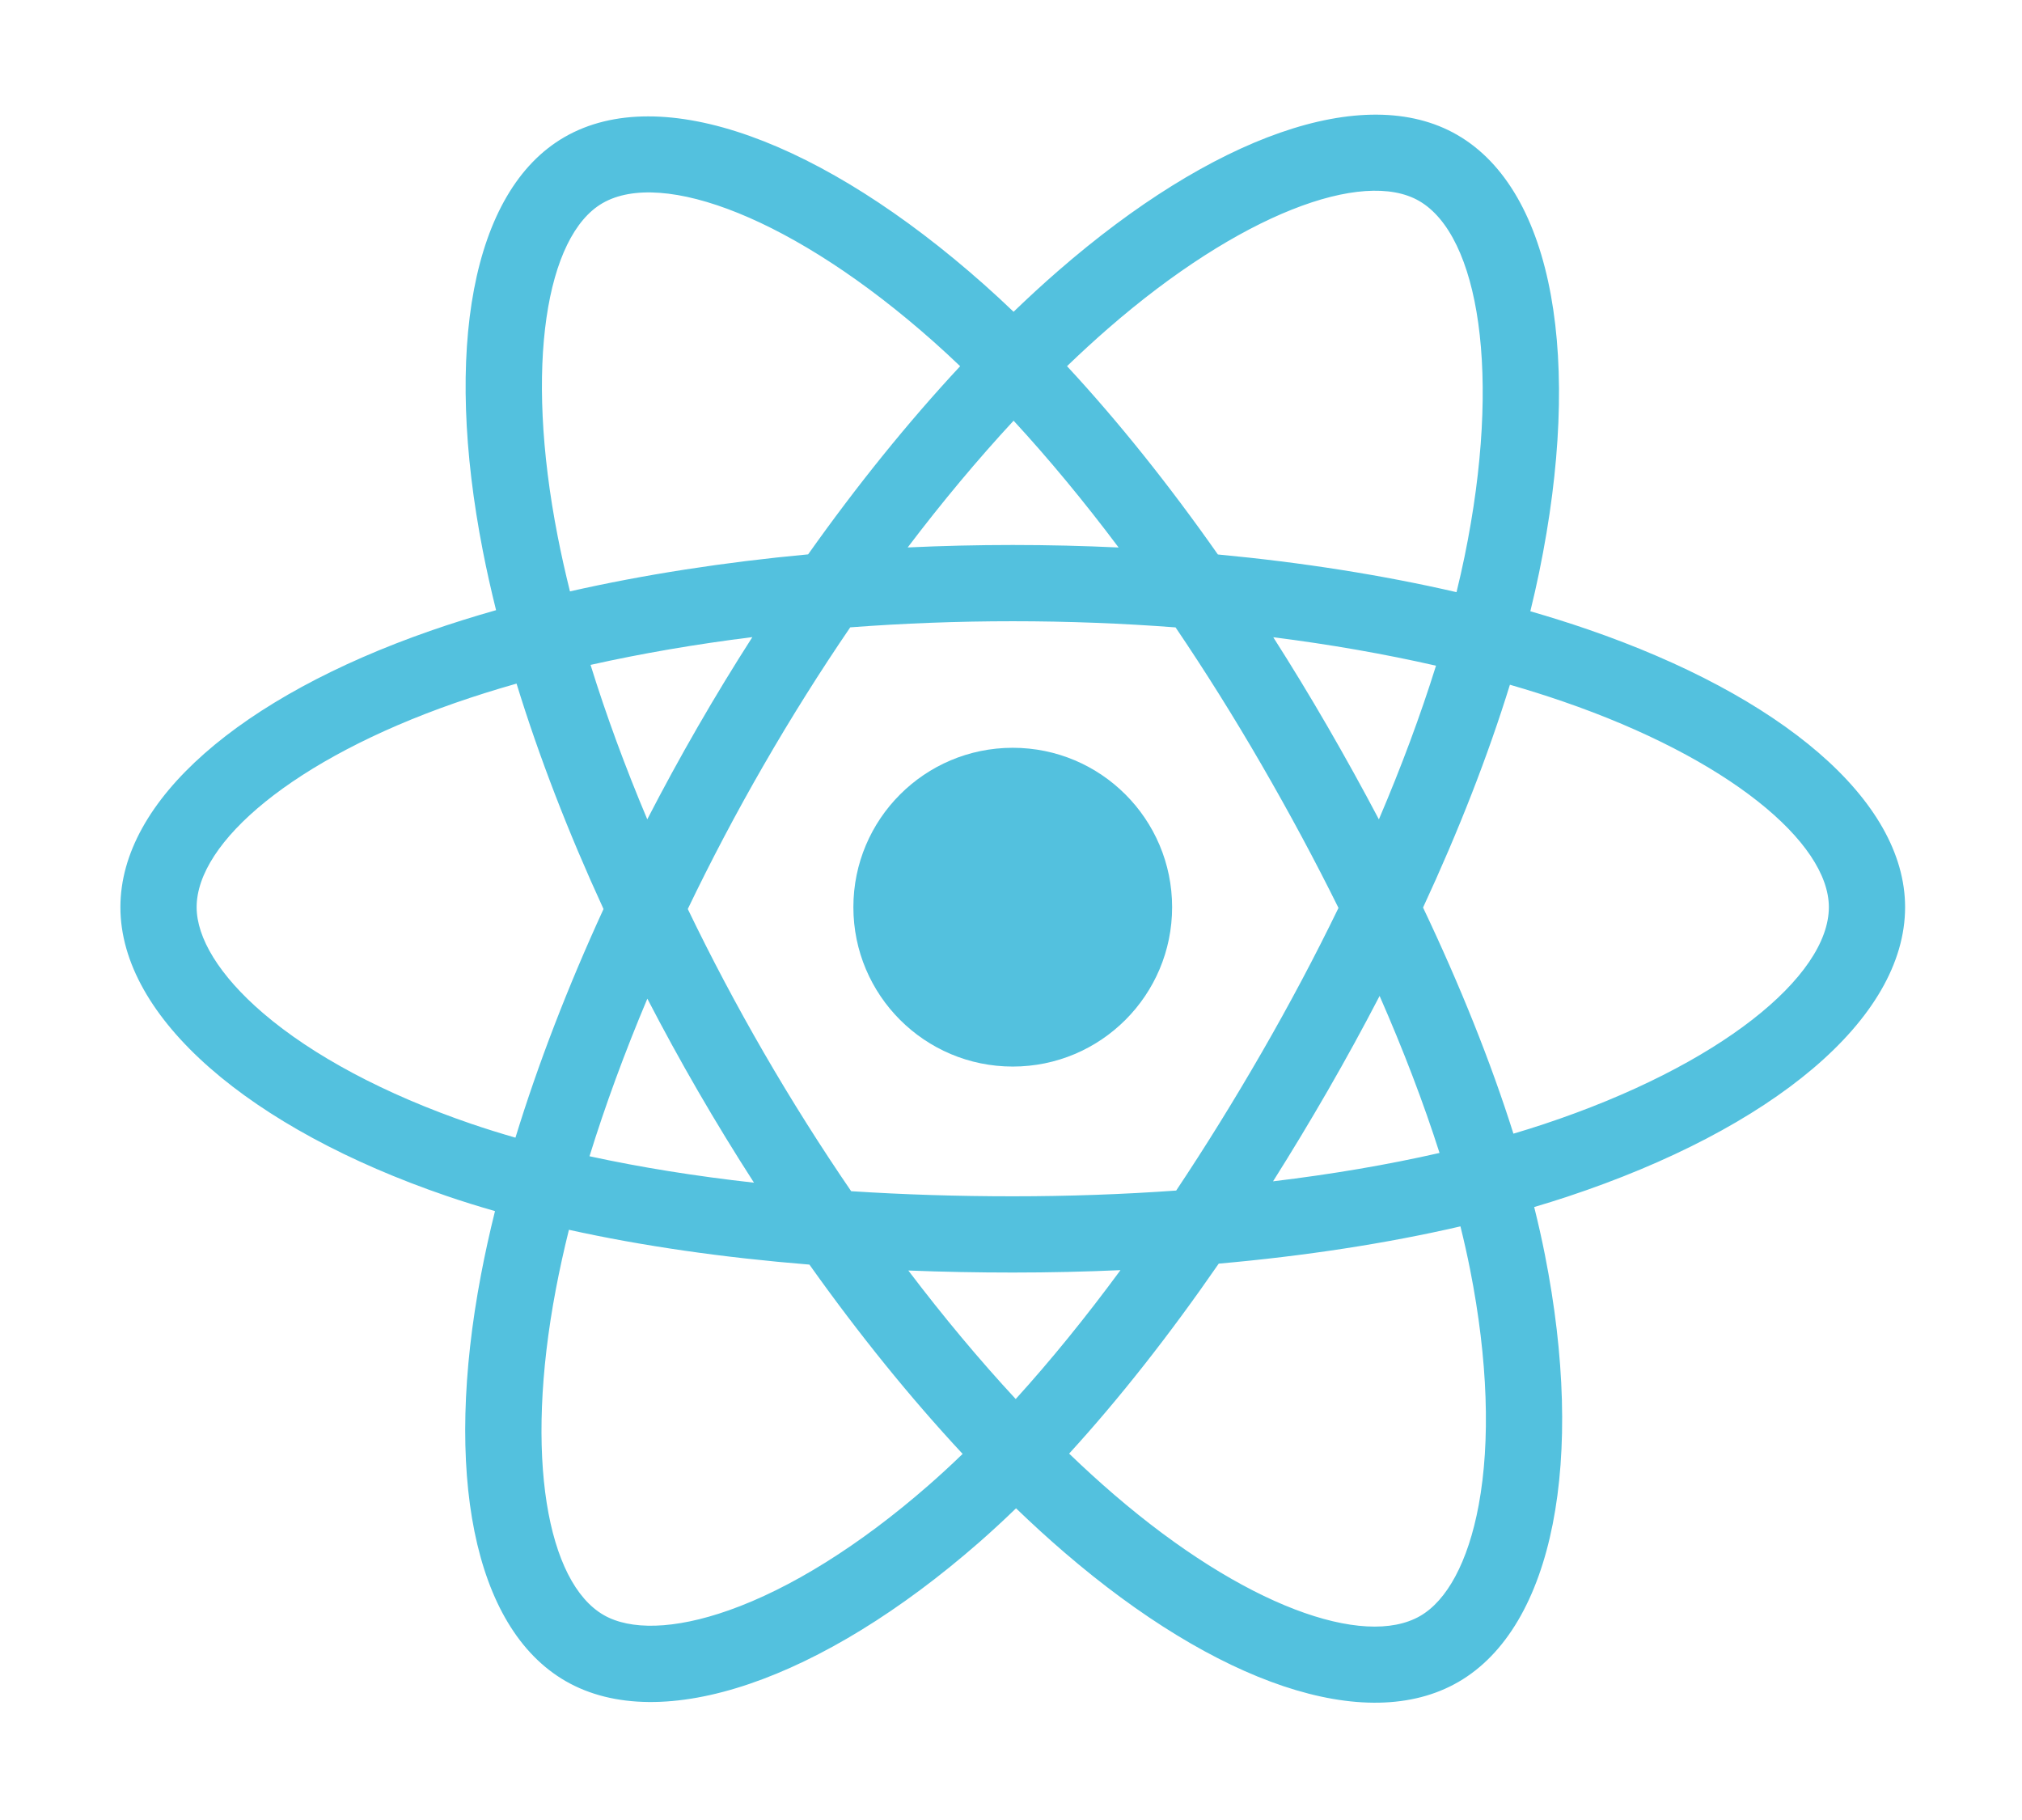
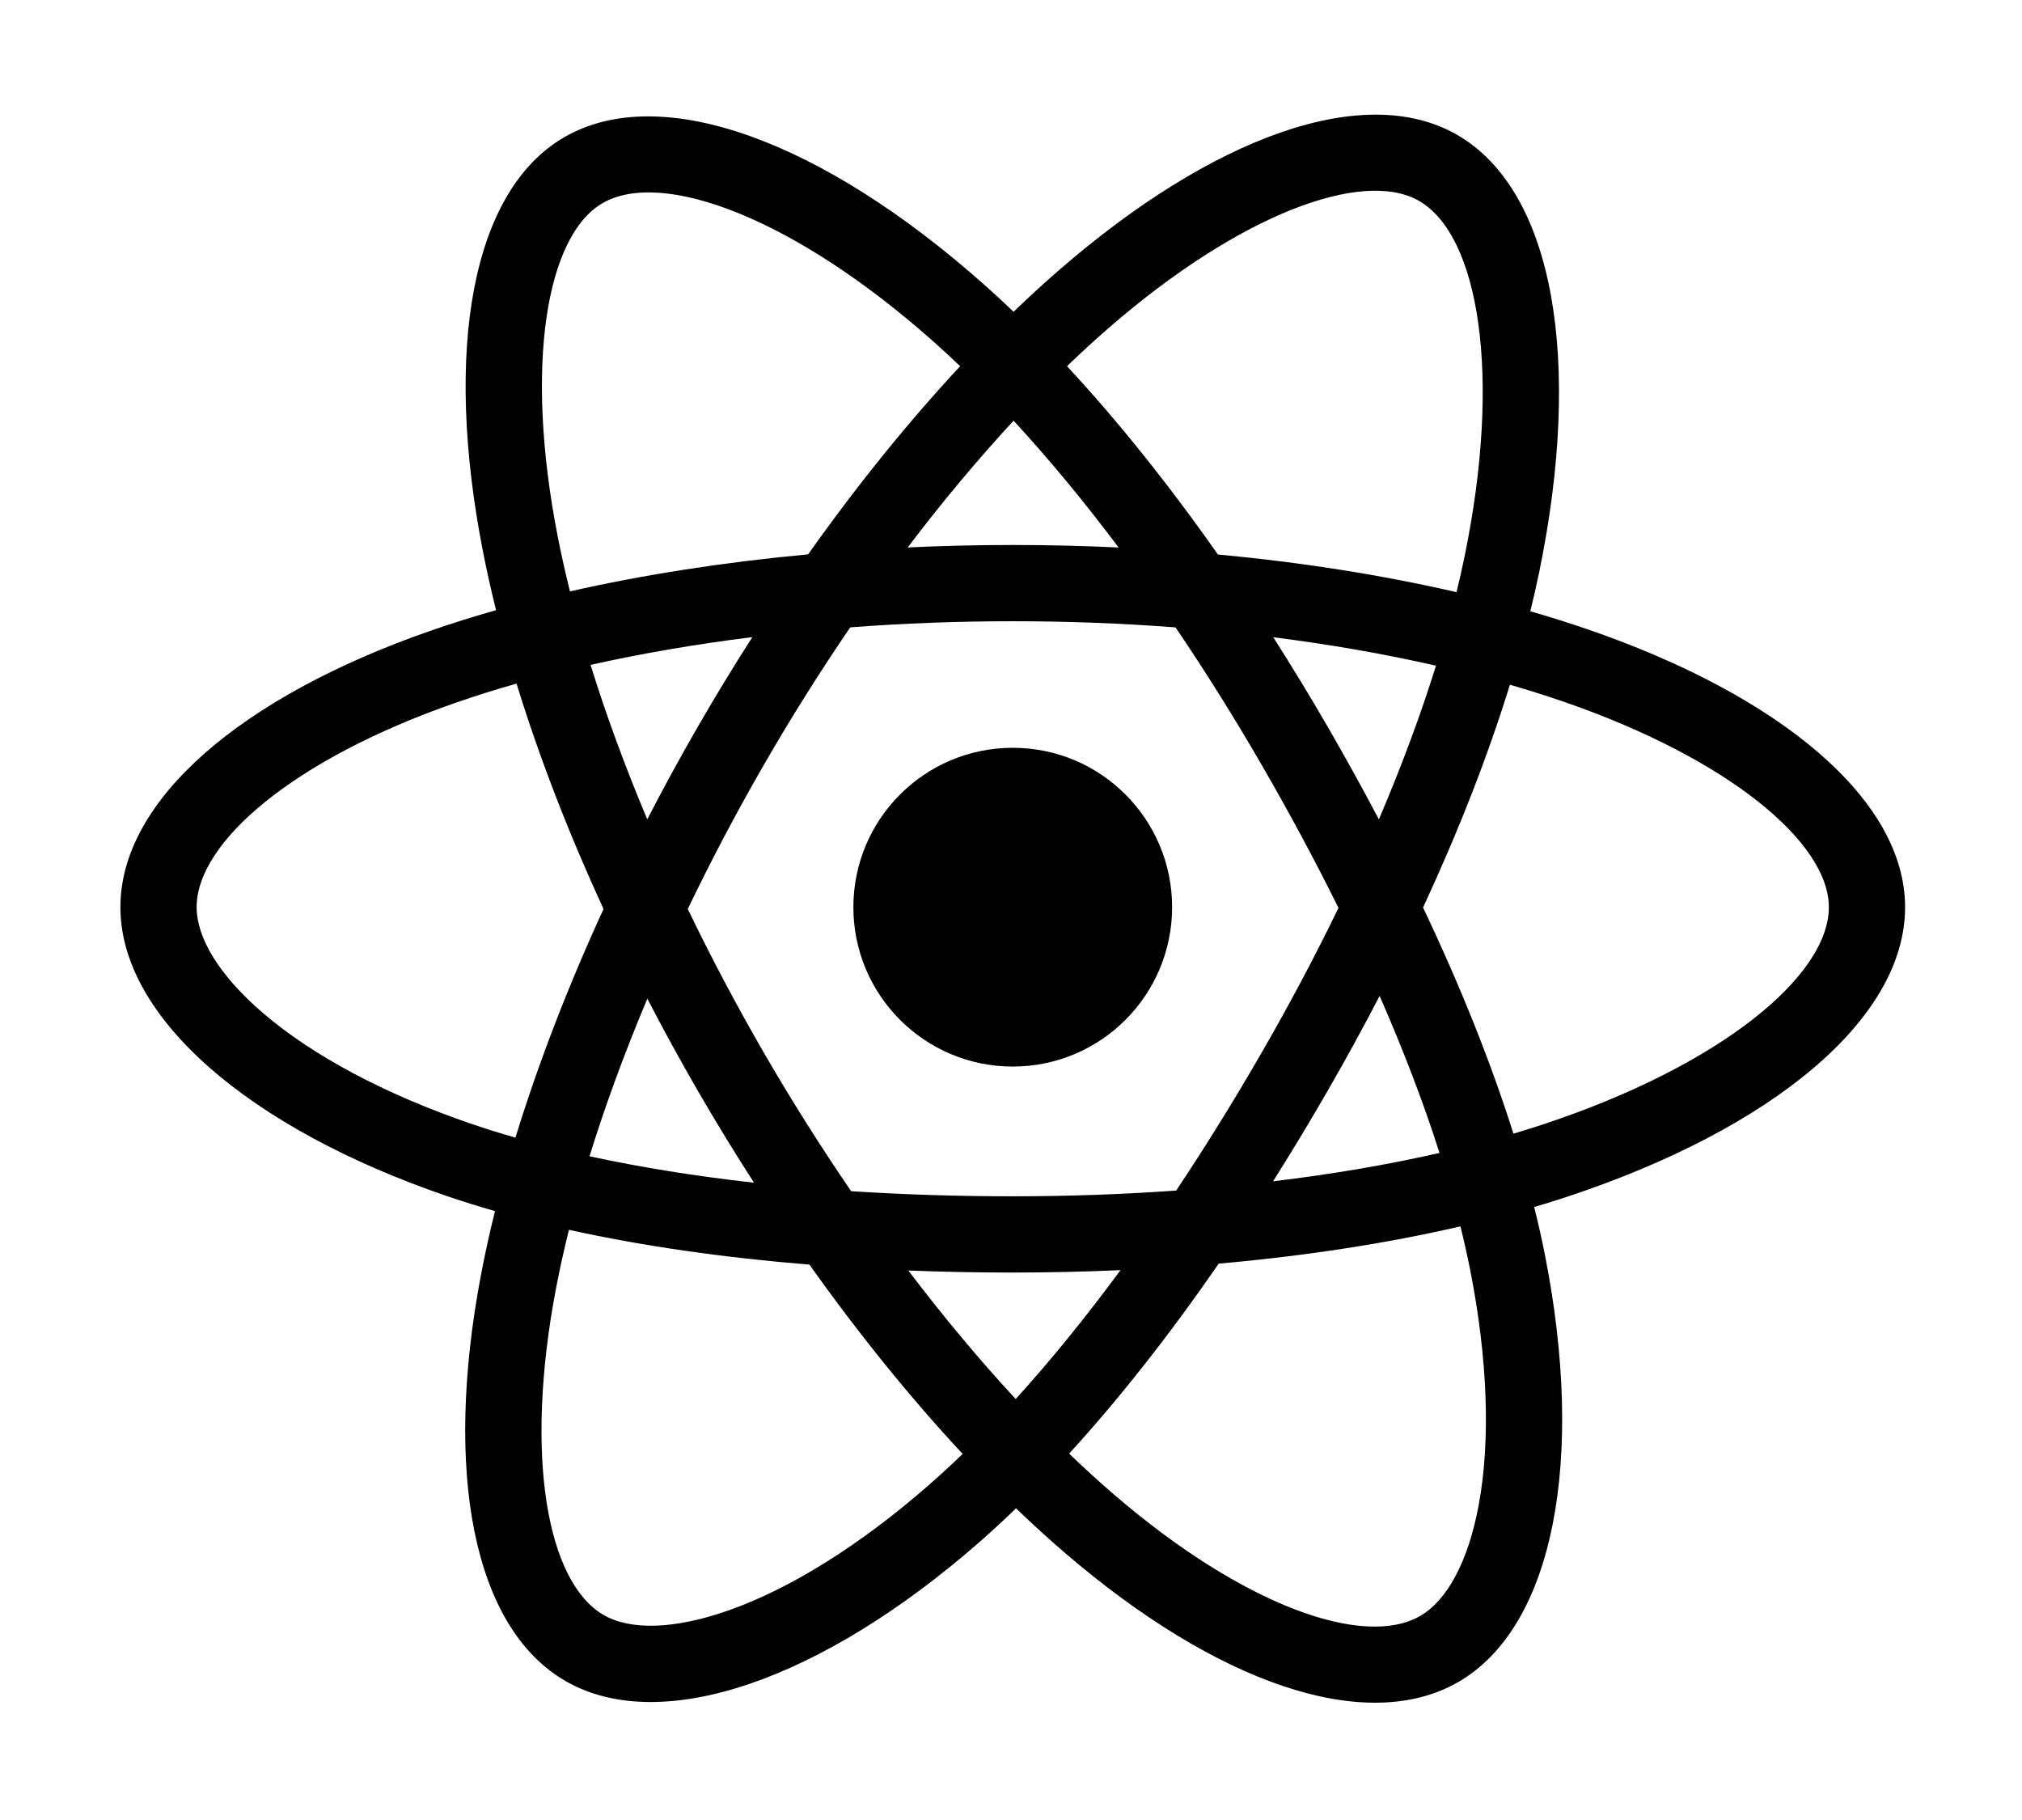
- <svg xmlns="http://www.w3.org/2000/svg" width="200" height="180" viewBox="0 0 200 180" fill="none">
-   <path fill-rule="evenodd" clip-rule="evenodd" d="M151.368 60.455C153.322 61.019 155.219 61.615 157.05 62.245C176.116 68.809 188.437 79.09 188.437 89.721C188.437 100.807 175.27 111.646 155.033 118.352C153.964 118.706 152.867 119.047 151.75 119.377C152.149 120.98 152.504 122.554 152.809 124.096C156.804 144.276 153.727 160.863 144.258 166.344C135.091 171.651 120.273 166.438 105.271 153.527C103.686 152.164 102.094 150.71 100.498 149.174C99.267 150.363 98.039 151.498 96.815 152.568C81.326 166.107 65.42 171.725 55.942 166.26C46.766 160.967 43.883 145.527 47.575 126.082C47.964 124.03 48.428 121.927 48.961 119.78C47.319 119.309 45.724 118.813 44.188 118.287C24.722 111.634 11.909 100.661 11.909 89.721C11.909 79.128 23.845 68.916 42.534 62.4C44.623 61.672 46.806 60.988 49.067 60.346C48.573 58.361 48.136 56.409 47.762 54.498C43.89 34.709 46.615 18.895 55.815 13.569C65.41 8.014 81.388 13.979 97.329 28.134C98.302 28.997 99.278 29.9 100.255 30.835C101.721 29.422 103.187 28.075 104.65 26.802C119.861 13.565 134.922 8.027 144.131 13.338C153.735 18.876 156.547 35.698 152.246 56.579C151.984 57.85 151.689 59.144 151.368 60.455ZM149.696 112.121C150.705 111.822 151.696 111.513 152.661 111.193C170.134 105.404 180.896 96.545 180.896 89.721C180.896 83.314 170.931 75 154.596 69.376C152.907 68.794 151.154 68.243 149.348 67.721C147.177 74.748 144.278 82.172 140.757 89.757C144.447 97.528 147.462 105.049 149.696 112.121ZM146.26 148.858C147.43 142.551 147.177 134.484 145.411 125.56C145.135 124.167 144.815 122.743 144.455 121.29C137.144 122.98 129.081 124.218 120.547 124.975C115.695 131.999 110.724 138.323 105.75 143.763C107.236 145.194 108.718 146.545 110.189 147.811C123.019 158.852 134.916 163.038 140.479 159.817C143.094 158.304 145.208 154.526 146.26 148.858ZM59.71 159.727C62.327 161.236 66.656 161.181 72.091 159.261C78.14 157.125 85.003 152.877 91.852 146.89C92.968 145.915 94.09 144.88 95.216 143.793C90.061 138.261 84.946 131.944 80.062 125.071C71.508 124.377 63.504 123.227 56.273 121.628C55.777 123.627 55.346 125.584 54.984 127.488C51.827 144.118 54.142 156.515 59.71 159.727ZM26.038 100.213C30.911 104.386 38.02 108.21 46.627 111.152C48.027 111.63 49.483 112.084 50.984 112.516C53.215 105.246 56.154 97.614 59.696 89.904C56.199 82.307 53.301 74.795 51.093 67.609C48.986 68.208 46.956 68.845 45.016 69.521C29.033 75.094 19.45 83.293 19.45 89.721C19.45 92.741 21.66 96.464 26.038 100.213ZM59.593 20.096C54.049 23.305 51.845 36.095 55.163 53.05C55.51 54.825 55.917 56.64 56.376 58.488C63.683 56.833 71.63 55.597 79.933 54.827C84.774 47.995 89.842 41.725 94.971 36.218C94.085 35.372 93.202 34.554 92.322 33.773C78.558 21.551 65.499 16.677 59.593 20.096ZM125.941 63.024C127.769 65.889 129.563 68.835 131.309 71.852C133.093 74.933 134.786 77.998 136.388 81.038C138.62 75.812 140.516 70.714 142.038 65.838C136.97 64.681 131.574 63.736 125.941 63.024ZM110.645 54.148C107.219 49.583 103.735 45.375 100.257 41.607C96.724 45.419 93.211 49.62 89.781 54.143C93.212 53.983 96.682 53.9 100.173 53.9C103.697 53.9 107.192 53.985 110.645 54.148ZM64.023 81.033C65.599 77.978 67.261 74.93 69.006 71.904V71.904C70.755 68.87 72.563 65.902 74.417 63.011C68.821 63.709 63.45 64.631 58.413 65.758C59.948 70.703 61.827 75.824 64.023 81.033ZM58.309 114.354C63.344 115.45 68.796 116.324 74.578 116.969C72.677 114.018 70.824 110.992 69.036 107.903H69.036C67.28 104.871 65.611 101.821 64.031 98.769C61.788 104.089 59.868 109.32 58.309 114.354ZM89.844 125.655C93.326 130.244 96.891 134.51 100.466 138.366C103.92 134.562 107.391 130.29 110.829 125.619C107.328 125.775 103.771 125.856 100.173 125.856C96.671 125.856 93.225 125.788 89.844 125.655ZM142.387 114.027C140.808 109.079 138.819 103.876 136.46 98.498C134.845 101.61 133.138 104.733 131.339 107.851C129.562 110.933 127.753 113.93 125.92 116.834C131.743 116.135 137.269 115.194 142.387 114.027ZM116.339 117.747C119.215 113.436 122.048 108.868 124.807 104.084C127.563 99.305 130.1 94.52 132.392 89.794C130.093 85.149 127.55 80.412 124.782 75.631C122.046 70.903 119.196 66.359 116.277 62.05C111.028 61.65 105.638 61.441 100.173 61.441H100.172C94.732 61.441 89.348 61.648 84.098 62.045C81.134 66.386 78.265 70.944 75.539 75.672L75.539 75.671C72.82 80.386 70.31 85.154 68.03 89.902C70.311 94.638 72.828 99.401 75.562 104.125H75.562C78.303 108.861 81.198 113.442 84.19 117.81C89.336 118.144 94.679 118.315 100.173 118.315C105.689 118.315 111.1 118.122 116.339 117.747ZM144.86 55.057C148.574 37.029 146.275 23.28 140.364 19.871C134.814 16.671 122.633 21.149 109.601 32.49C108.252 33.665 106.897 34.909 105.541 36.214C110.586 41.651 115.613 47.93 120.463 54.838C128.79 55.619 136.743 56.876 144.067 58.566C144.356 57.379 144.623 56.207 144.86 55.057Z" fill="#53C1DE" />
-   <path d="M100.173 73.957C108.879 73.957 115.936 81.015 115.936 89.721C115.936 98.426 108.879 105.484 100.173 105.484C91.467 105.484 84.409 98.426 84.409 89.721C84.409 81.015 91.467 73.957 100.173 73.957Z" fill="#53C1DE" />
+ <svg xmlns="http://www.w3.org/2000/svg" width="200" height="180" viewBox="0 0 200 180">
+   <path clip-rule="evenodd" d="M151.368 60.455C153.322 61.019 155.219 61.615 157.05 62.245C176.116 68.809 188.437 79.09 188.437 89.721C188.437 100.807 175.27 111.646 155.033 118.352C153.964 118.706 152.867 119.047 151.75 119.377C152.149 120.98 152.504 122.554 152.809 124.096C156.804 144.276 153.727 160.863 144.258 166.344C135.091 171.651 120.273 166.438 105.271 153.527C103.686 152.164 102.094 150.71 100.498 149.174C99.267 150.363 98.039 151.498 96.815 152.568C81.326 166.107 65.42 171.725 55.942 166.26C46.766 160.967 43.883 145.527 47.575 126.082C47.964 124.03 48.428 121.927 48.961 119.78C47.319 119.309 45.724 118.813 44.188 118.287C24.722 111.634 11.909 100.661 11.909 89.721C11.909 79.128 23.845 68.916 42.534 62.4C44.623 61.672 46.806 60.988 49.067 60.346C48.573 58.361 48.136 56.409 47.762 54.498C43.89 34.709 46.615 18.895 55.815 13.569C65.41 8.014 81.388 13.979 97.329 28.134C98.302 28.997 99.278 29.9 100.255 30.835C101.721 29.422 103.187 28.075 104.65 26.802C119.861 13.565 134.922 8.027 144.131 13.338C153.735 18.876 156.547 35.698 152.246 56.579C151.984 57.85 151.689 59.144 151.368 60.455ZM149.696 112.121C150.705 111.822 151.696 111.513 152.661 111.193C170.134 105.404 180.896 96.545 180.896 89.721C180.896 83.314 170.931 75 154.596 69.376C152.907 68.794 151.154 68.243 149.348 67.721C147.177 74.748 144.278 82.172 140.757 89.757C144.447 97.528 147.462 105.049 149.696 112.121ZM146.26 148.858C147.43 142.551 147.177 134.484 145.411 125.56C145.135 124.167 144.815 122.743 144.455 121.29C137.144 122.98 129.081 124.218 120.547 124.975C115.695 131.999 110.724 138.323 105.75 143.763C107.236 145.194 108.718 146.545 110.189 147.811C123.019 158.852 134.916 163.038 140.479 159.817C143.094 158.304 145.208 154.526 146.26 148.858ZM59.71 159.727C62.327 161.236 66.656 161.181 72.091 159.261C78.14 157.125 85.003 152.877 91.852 146.89C92.968 145.915 94.09 144.88 95.216 143.793C90.061 138.261 84.946 131.944 80.062 125.071C71.508 124.377 63.504 123.227 56.273 121.628C55.777 123.627 55.346 125.584 54.984 127.488C51.827 144.118 54.142 156.515 59.71 159.727ZM26.038 100.213C30.911 104.386 38.02 108.21 46.627 111.152C48.027 111.63 49.483 112.084 50.984 112.516C53.215 105.246 56.154 97.614 59.696 89.904C56.199 82.307 53.301 74.795 51.093 67.609C48.986 68.208 46.956 68.845 45.016 69.521C29.033 75.094 19.45 83.293 19.45 89.721C19.45 92.741 21.66 96.464 26.038 100.213ZM59.593 20.096C54.049 23.305 51.845 36.095 55.163 53.05C55.51 54.825 55.917 56.64 56.376 58.488C63.683 56.833 71.63 55.597 79.933 54.827C84.774 47.995 89.842 41.725 94.971 36.218C94.085 35.372 93.202 34.554 92.322 33.773C78.558 21.551 65.499 16.677 59.593 20.096ZM125.941 63.024C127.769 65.889 129.563 68.835 131.309 71.852C133.093 74.933 134.786 77.998 136.388 81.038C138.62 75.812 140.516 70.714 142.038 65.838C136.97 64.681 131.574 63.736 125.941 63.024ZM110.645 54.148C107.219 49.583 103.735 45.375 100.257 41.607C96.724 45.419 93.211 49.62 89.781 54.143C93.212 53.983 96.682 53.9 100.173 53.9C103.697 53.9 107.192 53.985 110.645 54.148ZM64.023 81.033C65.599 77.978 67.261 74.93 69.006 71.904V71.904C70.755 68.87 72.563 65.902 74.417 63.011C68.821 63.709 63.45 64.631 58.413 65.758C59.948 70.703 61.827 75.824 64.023 81.033ZM58.309 114.354C63.344 115.45 68.796 116.324 74.578 116.969C72.677 114.018 70.824 110.992 69.036 107.903H69.036C67.28 104.871 65.611 101.821 64.031 98.769C61.788 104.089 59.868 109.32 58.309 114.354ZM89.844 125.655C93.326 130.244 96.891 134.51 100.466 138.366C103.92 134.562 107.391 130.29 110.829 125.619C107.328 125.775 103.771 125.856 100.173 125.856C96.671 125.856 93.225 125.788 89.844 125.655ZM142.387 114.027C140.808 109.079 138.819 103.876 136.46 98.498C134.845 101.61 133.138 104.733 131.339 107.851C129.562 110.933 127.753 113.93 125.92 116.834C131.743 116.135 137.269 115.194 142.387 114.027ZM116.339 117.747C119.215 113.436 122.048 108.868 124.807 104.084C127.563 99.305 130.1 94.52 132.392 89.794C130.093 85.149 127.55 80.412 124.782 75.631C122.046 70.903 119.196 66.359 116.277 62.05C111.028 61.65 105.638 61.441 100.173 61.441H100.172C94.732 61.441 89.348 61.648 84.098 62.045C81.134 66.386 78.265 70.944 75.539 75.672L75.539 75.671C72.82 80.386 70.31 85.154 68.03 89.902C70.311 94.638 72.828 99.401 75.562 104.125H75.562C78.303 108.861 81.198 113.442 84.19 117.81C89.336 118.144 94.679 118.315 100.173 118.315C105.689 118.315 111.1 118.122 116.339 117.747ZM144.86 55.057C148.574 37.029 146.275 23.28 140.364 19.871C134.814 16.671 122.633 21.149 109.601 32.49C108.252 33.665 106.897 34.909 105.541 36.214C110.586 41.651 115.613 47.93 120.463 54.838C128.79 55.619 136.743 56.876 144.067 58.566C144.356 57.379 144.623 56.207 144.86 55.057Z" />
+   <path d="M100.173 73.957C108.879 73.957 115.936 81.015 115.936 89.721C115.936 98.426 108.879 105.484 100.173 105.484C91.467 105.484 84.409 98.426 84.409 89.721C84.409 81.015 91.467 73.957 100.173 73.957Z" />
</svg>
